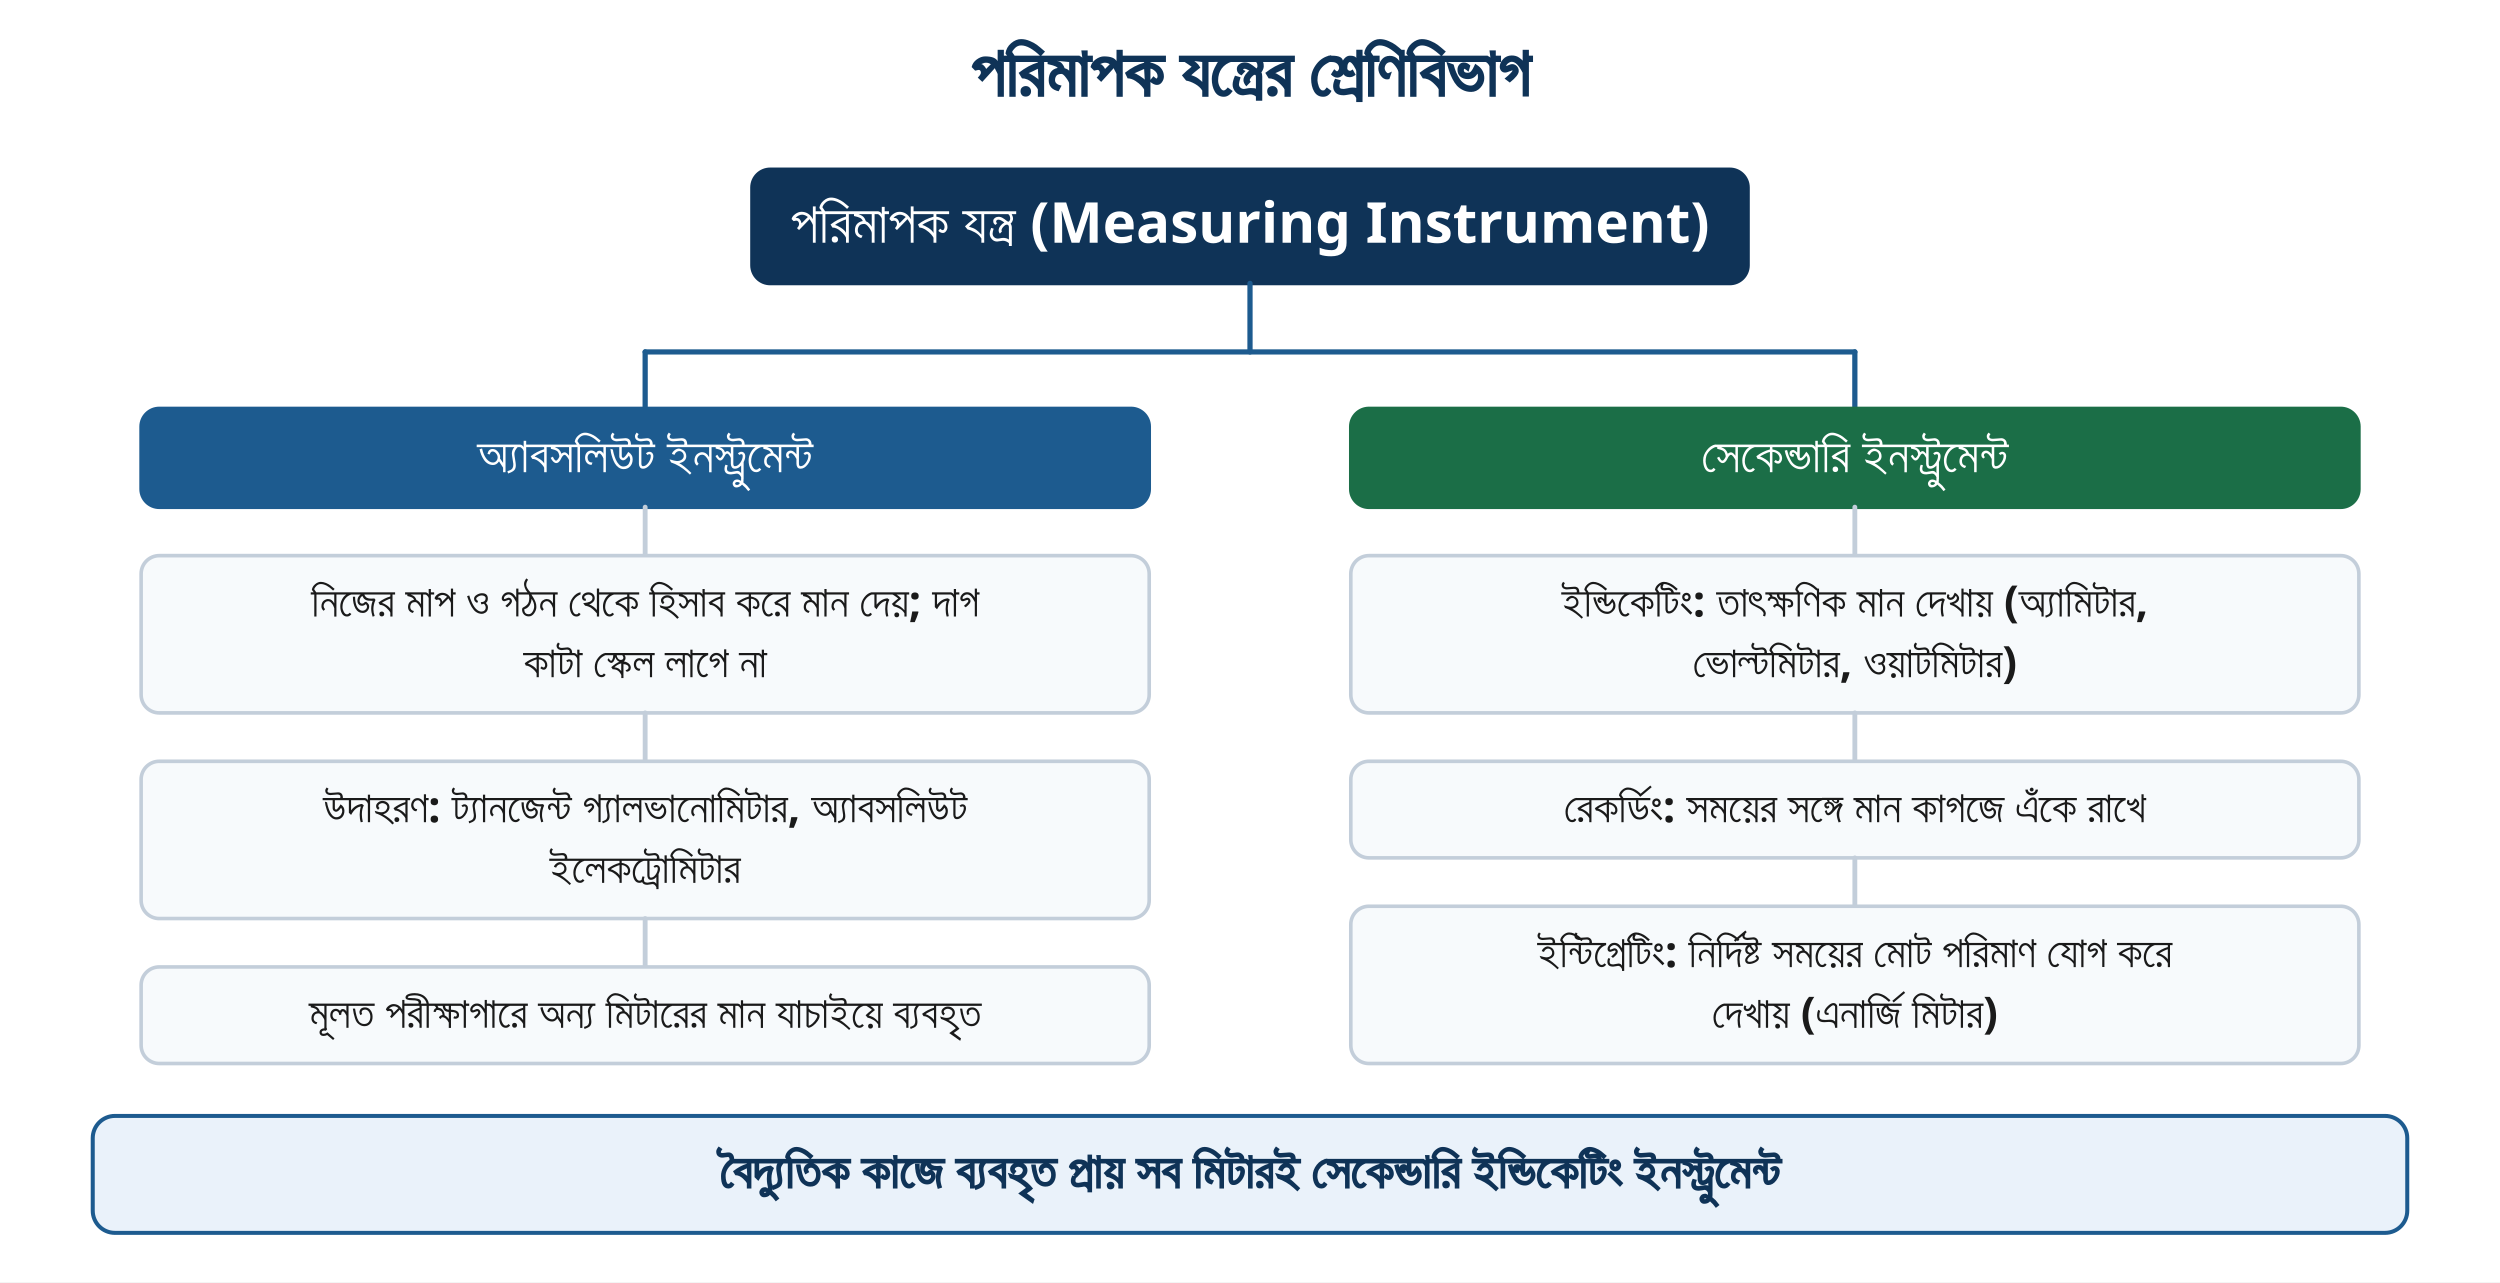
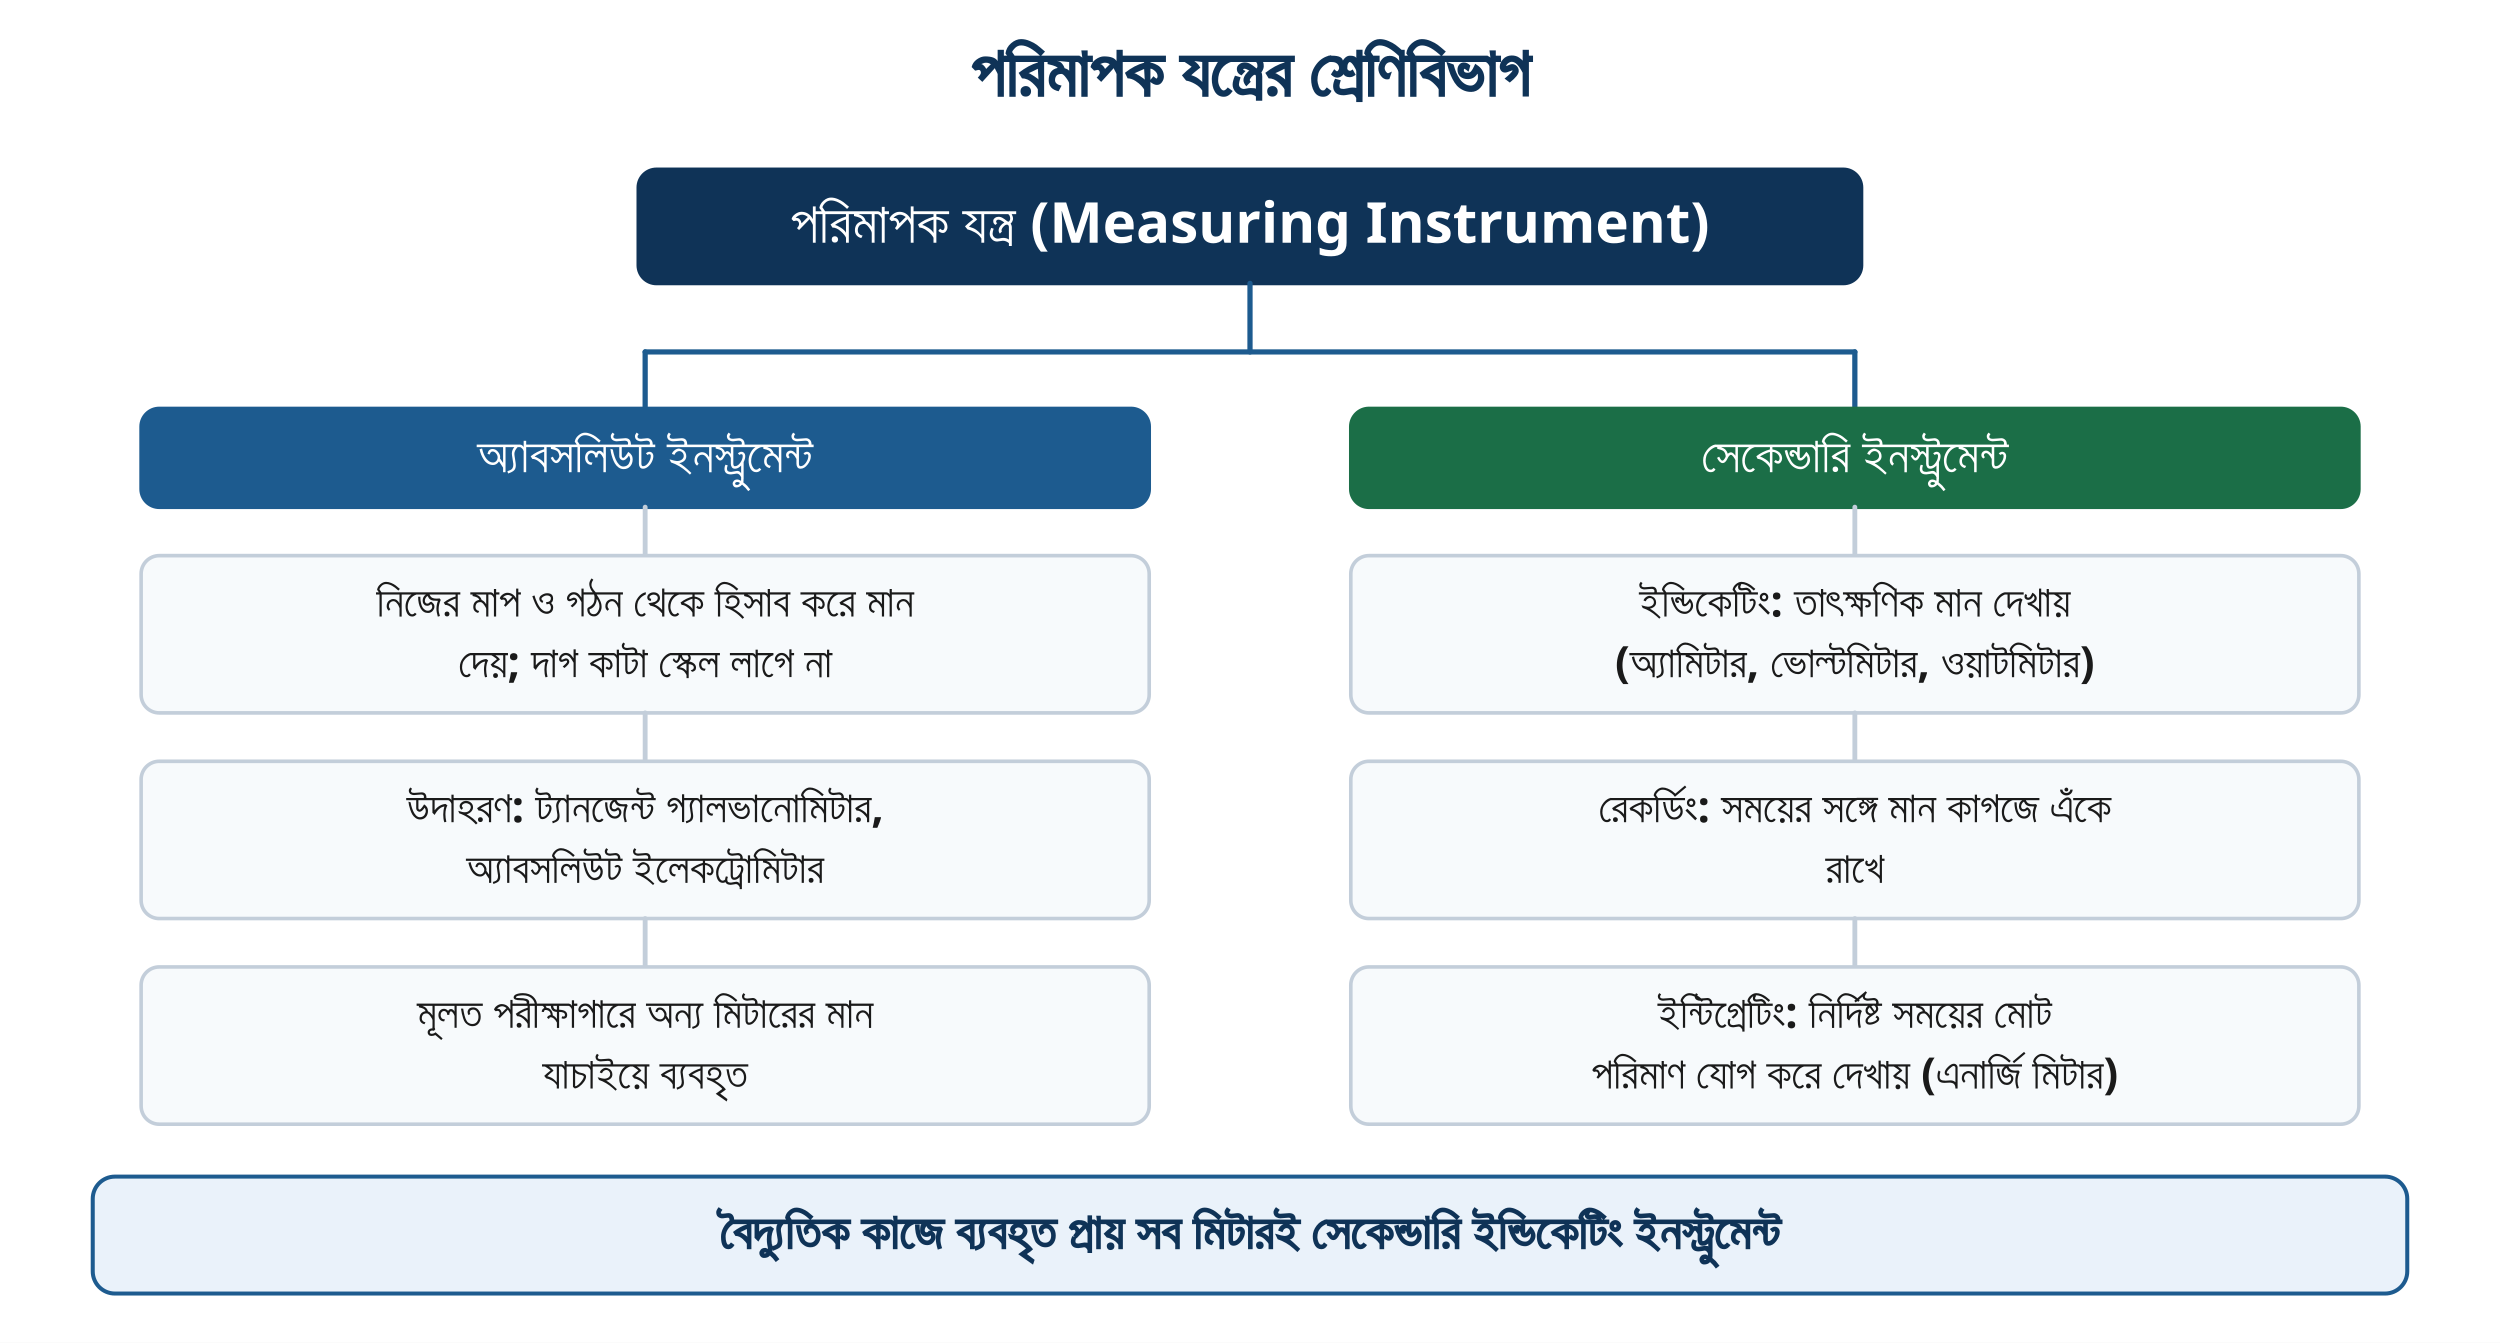
- <svg xmlns="http://www.w3.org/2000/svg" width="1240" height="636" viewBox="0 0 1240 636">
-   <rect width="1240" height="636" fill="#FFFFFF" />
+ <svg xmlns="http://www.w3.org/2000/svg" width="1240" height="666" viewBox="0 0 1240 666">
+   <rect width="1240" height="666" fill="#FFFFFF" />
  <text x="620.0" y="48.0" font-family="Kalpurush" font-size="34" font-weight="700" fill="#0F3357" text-anchor="middle">পরিমাপক যন্ত্রের শ্রেণিবিভাগ</text>
-   <rect x="373.0" y="84.0" width="494.0" height="56.6" rx="9" fill="#0F3357" stroke="#0F3357" stroke-width="1.8" />
+   <rect x="316.6" y="84.0" width="606.7" height="56.6" rx="9" fill="#0F3357" stroke="#0F3357" stroke-width="1.8" />
  <text x="620.0" y="120.4" font-family="Kalpurush" font-size="28" font-weight="600" fill="#FFFFFF" text-anchor="middle">পরিমাপক যন্ত্র (Measuring Instrument)</text>
  <path d="M 620 140.56 L 620 174.56" fill="none" stroke="#1D5B8F" stroke-width="2.6" stroke-linecap="round" stroke-linejoin="round" />
  <path d="M 320 174.56 L 920 174.56" fill="none" stroke="#1D5B8F" stroke-width="2.6" stroke-linecap="round" stroke-linejoin="round" />
  <path d="M 320 174.56 L 320 202.56" fill="none" stroke="#1D5B8F" stroke-width="2.6" stroke-linecap="round" stroke-linejoin="round" />
  <rect x="70.0" y="202.6" width="500.0" height="49.0" rx="9" fill="#1D5B8F" stroke="#1D5B8F" stroke-width="1.8" />
  <text x="320.0" y="234.2" font-family="Kalpurush" font-size="24.5" font-weight="600" fill="#FFFFFF" text-anchor="middle">অ্যাবসলিউট ইনস্ট্রুমেন্ট</text>
  <path d="M 320 251.55 L 320 275.55" fill="none" stroke="#C3CEDA" stroke-width="2.4" stroke-linecap="round" stroke-linejoin="round" />
  <rect x="70.0" y="275.6" width="500.0" height="78.0" rx="9" fill="#F7FAFC" stroke="#C3CEDA" stroke-width="1.8" />
-   <text x="320.0" y="305.8" font-family="Kalpurush" font-size="21.5" font-weight="600" fill="#1A1A1A" text-anchor="middle">নিজের মাপ ও গঠন থেকে হিসাব করে মান দেয়; দাগ</text>
-   <text x="320.0" y="335.9" font-family="Kalpurush" font-size="21.5" font-weight="600" fill="#1A1A1A" text-anchor="middle">কাটা স্কেল লাগে না</text>
+   <text x="320.0" y="305.8" font-family="Kalpurush" font-size="21.5" font-weight="600" fill="#1A1A1A" text-anchor="middle">নিজের মাপ ও গঠন থেকে হিসাব করে মান</text>
+   <text x="320.0" y="335.9" font-family="Kalpurush" font-size="21.5" font-weight="600" fill="#1A1A1A" text-anchor="middle">দেয়; দাগ কাটা স্কেল লাগে না</text>
  <path d="M 320 353.58 L 320 377.58" fill="none" stroke="#C3CEDA" stroke-width="2.4" stroke-linecap="round" stroke-linejoin="round" />
  <rect x="70.0" y="377.6" width="500.0" height="78.0" rx="9" fill="#F7FAFC" stroke="#C3CEDA" stroke-width="1.8" />
-   <text x="320.0" y="407.8" font-family="Kalpurush" font-size="21.5" font-weight="600" fill="#1A1A1A" text-anchor="middle">উদাহরণ: ট্যানজেন্ট গ্যালভানোমিটার, অ্যাবসলিউট</text>
-   <text x="320.0" y="437.9" font-family="Kalpurush" font-size="21.5" font-weight="600" fill="#1A1A1A" text-anchor="middle">ইলেকট্রোমিটার</text>
+   <text x="320.0" y="407.8" font-family="Kalpurush" font-size="21.5" font-weight="600" fill="#1A1A1A" text-anchor="middle">উদাহরণ: ট্যানজেন্ট গ্যালভানোমিটার,</text>
+   <text x="320.0" y="437.9" font-family="Kalpurush" font-size="21.5" font-weight="600" fill="#1A1A1A" text-anchor="middle">অ্যাবসলিউট ইলেকট্রোমিটার</text>
  <path d="M 320 455.61 L 320 479.61" fill="none" stroke="#C3CEDA" stroke-width="2.4" stroke-linecap="round" stroke-linejoin="round" />
-   <rect x="70.0" y="479.6" width="500.0" height="47.9" rx="9" fill="#F7FAFC" stroke="#C3CEDA" stroke-width="1.8" />
-   <text x="320.0" y="509.8" font-family="Kalpurush" font-size="21.5" font-weight="600" fill="#1A1A1A" text-anchor="middle">মূলত পরীক্ষাগারে অন্য মিটারের মান যাচাইয়ে ব্যবহৃত</text>
+   <rect x="70.0" y="479.6" width="500.0" height="78.0" rx="9" fill="#F7FAFC" stroke="#C3CEDA" stroke-width="1.8" />
+   <text x="320.0" y="509.8" font-family="Kalpurush" font-size="21.5" font-weight="600" fill="#1A1A1A" text-anchor="middle">মূলত পরীক্ষাগারে অন্য মিটারের মান</text>
+   <text x="320.0" y="539.9" font-family="Kalpurush" font-size="21.5" font-weight="600" fill="#1A1A1A" text-anchor="middle">যাচাইয়ে ব্যবহৃত</text>
  <path d="M 920 174.56 L 920 202.56" fill="none" stroke="#1D5B8F" stroke-width="2.6" stroke-linecap="round" stroke-linejoin="round" />
  <rect x="670.0" y="202.6" width="500.0" height="49.0" rx="9" fill="#1B6E47" stroke="#1B6E47" stroke-width="1.8" />
  <text x="920.0" y="234.2" font-family="Kalpurush" font-size="24.5" font-weight="600" fill="#FFFFFF" text-anchor="middle">সেকেন্ডারি ইনস্ট্রুমেন্ট</text>
  <path d="M 920 251.55 L 920 275.55" fill="none" stroke="#C3CEDA" stroke-width="2.4" stroke-linecap="round" stroke-linejoin="round" />
  <rect x="670.0" y="275.6" width="500.0" height="78.0" rx="9" fill="#F7FAFC" stroke="#C3CEDA" stroke-width="1.8" />
-   <text x="920.0" y="305.8" font-family="Kalpurush" font-size="21.5" font-weight="600" fill="#1A1A1A" text-anchor="middle">ইন্ডিকেটিং: তাৎক্ষণিক মান দেখায় (অ্যামিটার,</text>
-   <text x="920.0" y="335.9" font-family="Kalpurush" font-size="21.5" font-weight="600" fill="#1A1A1A" text-anchor="middle">ভোল্টমিটার, ওয়াটমিটার)</text>
+   <text x="920.0" y="305.8" font-family="Kalpurush" font-size="21.5" font-weight="600" fill="#1A1A1A" text-anchor="middle">ইন্ডিকেটিং: তাৎক্ষণিক মান দেখায়</text>
+   <text x="920.0" y="335.9" font-family="Kalpurush" font-size="21.5" font-weight="600" fill="#1A1A1A" text-anchor="middle">(অ্যামিটার, ভোল্টমিটার, ওয়াটমিটার)</text>
  <path d="M 920 353.58 L 920 377.58" fill="none" stroke="#C3CEDA" stroke-width="2.4" stroke-linecap="round" stroke-linejoin="round" />
-   <rect x="670.0" y="377.6" width="500.0" height="47.9" rx="9" fill="#F7FAFC" stroke="#C3CEDA" stroke-width="1.8" />
-   <text x="920.0" y="407.8" font-family="Kalpurush" font-size="21.5" font-weight="600" fill="#1A1A1A" text-anchor="middle">রেকর্ডিং: সময়ের সঙ্গে মান কাগজে এঁকে রাখে</text>
-   <path d="M 920 425.51 L 920 449.51" fill="none" stroke="#C3CEDA" stroke-width="2.4" stroke-linecap="round" stroke-linejoin="round" />
-   <rect x="670.0" y="449.5" width="500.0" height="78.0" rx="9" fill="#F7FAFC" stroke="#C3CEDA" stroke-width="1.8" />
-   <text x="920.0" y="479.7" font-family="Kalpurush" font-size="21.5" font-weight="600" fill="#1A1A1A" text-anchor="middle">ইন্টিগ্রেটিং: নির্দিষ্ট সময়ের মোট পরিমাণ যোগ করে</text>
-   <text x="920.0" y="509.8" font-family="Kalpurush" font-size="21.5" font-weight="600" fill="#1A1A1A" text-anchor="middle">দেখায় (এনার্জি মিটার)</text>
-   <rect x="46.0" y="553.5" width="1148.0" height="58.0" rx="11" fill="#EAF2FA" stroke="#1D5B8F" stroke-width="2" />
-   <text x="620.0" y="589.5" font-family="Kalpurush" font-size="24.5" font-weight="700" fill="#0F3357" text-anchor="middle">বৈদ্যুতিক কাজে ব্যবহৃত প্রায় সব মিটারই সেকেন্ডারি ইন্ডিকেটিং ইনস্ট্রুমেন্ট</text>
+   <rect x="670.0" y="377.6" width="500.0" height="78.0" rx="9" fill="#F7FAFC" stroke="#C3CEDA" stroke-width="1.8" />
+   <text x="920.0" y="407.8" font-family="Kalpurush" font-size="21.5" font-weight="600" fill="#1A1A1A" text-anchor="middle">রেকর্ডিং: সময়ের সঙ্গে মান কাগজে এঁকে</text>
+   <text x="920.0" y="437.9" font-family="Kalpurush" font-size="21.5" font-weight="600" fill="#1A1A1A" text-anchor="middle">রাখে</text>
+   <path d="M 920 455.61 L 920 479.61" fill="none" stroke="#C3CEDA" stroke-width="2.4" stroke-linecap="round" stroke-linejoin="round" />
+   <rect x="670.0" y="479.6" width="500.0" height="78.0" rx="9" fill="#F7FAFC" stroke="#C3CEDA" stroke-width="1.8" />
+   <text x="920.0" y="509.8" font-family="Kalpurush" font-size="21.5" font-weight="600" fill="#1A1A1A" text-anchor="middle">ইন্টিগ্রেটিং: নির্দিষ্ট সময়ের মোট</text>
+   <text x="920.0" y="539.9" font-family="Kalpurush" font-size="21.5" font-weight="600" fill="#1A1A1A" text-anchor="middle">পরিমাণ যোগ করে দেখায় (এনার্জি মিটার)</text>
+   <rect x="46.0" y="583.6" width="1148.0" height="58.0" rx="11" fill="#EAF2FA" stroke="#1D5B8F" stroke-width="2" />
+   <text x="620.0" y="619.6" font-family="Kalpurush" font-size="24.5" font-weight="700" fill="#0F3357" text-anchor="middle">বৈদ্যুতিক কাজে ব্যবহৃত প্রায় সব মিটারই সেকেন্ডারি ইন্ডিকেটিং ইনস্ট্রুমেন্ট</text>
</svg>
